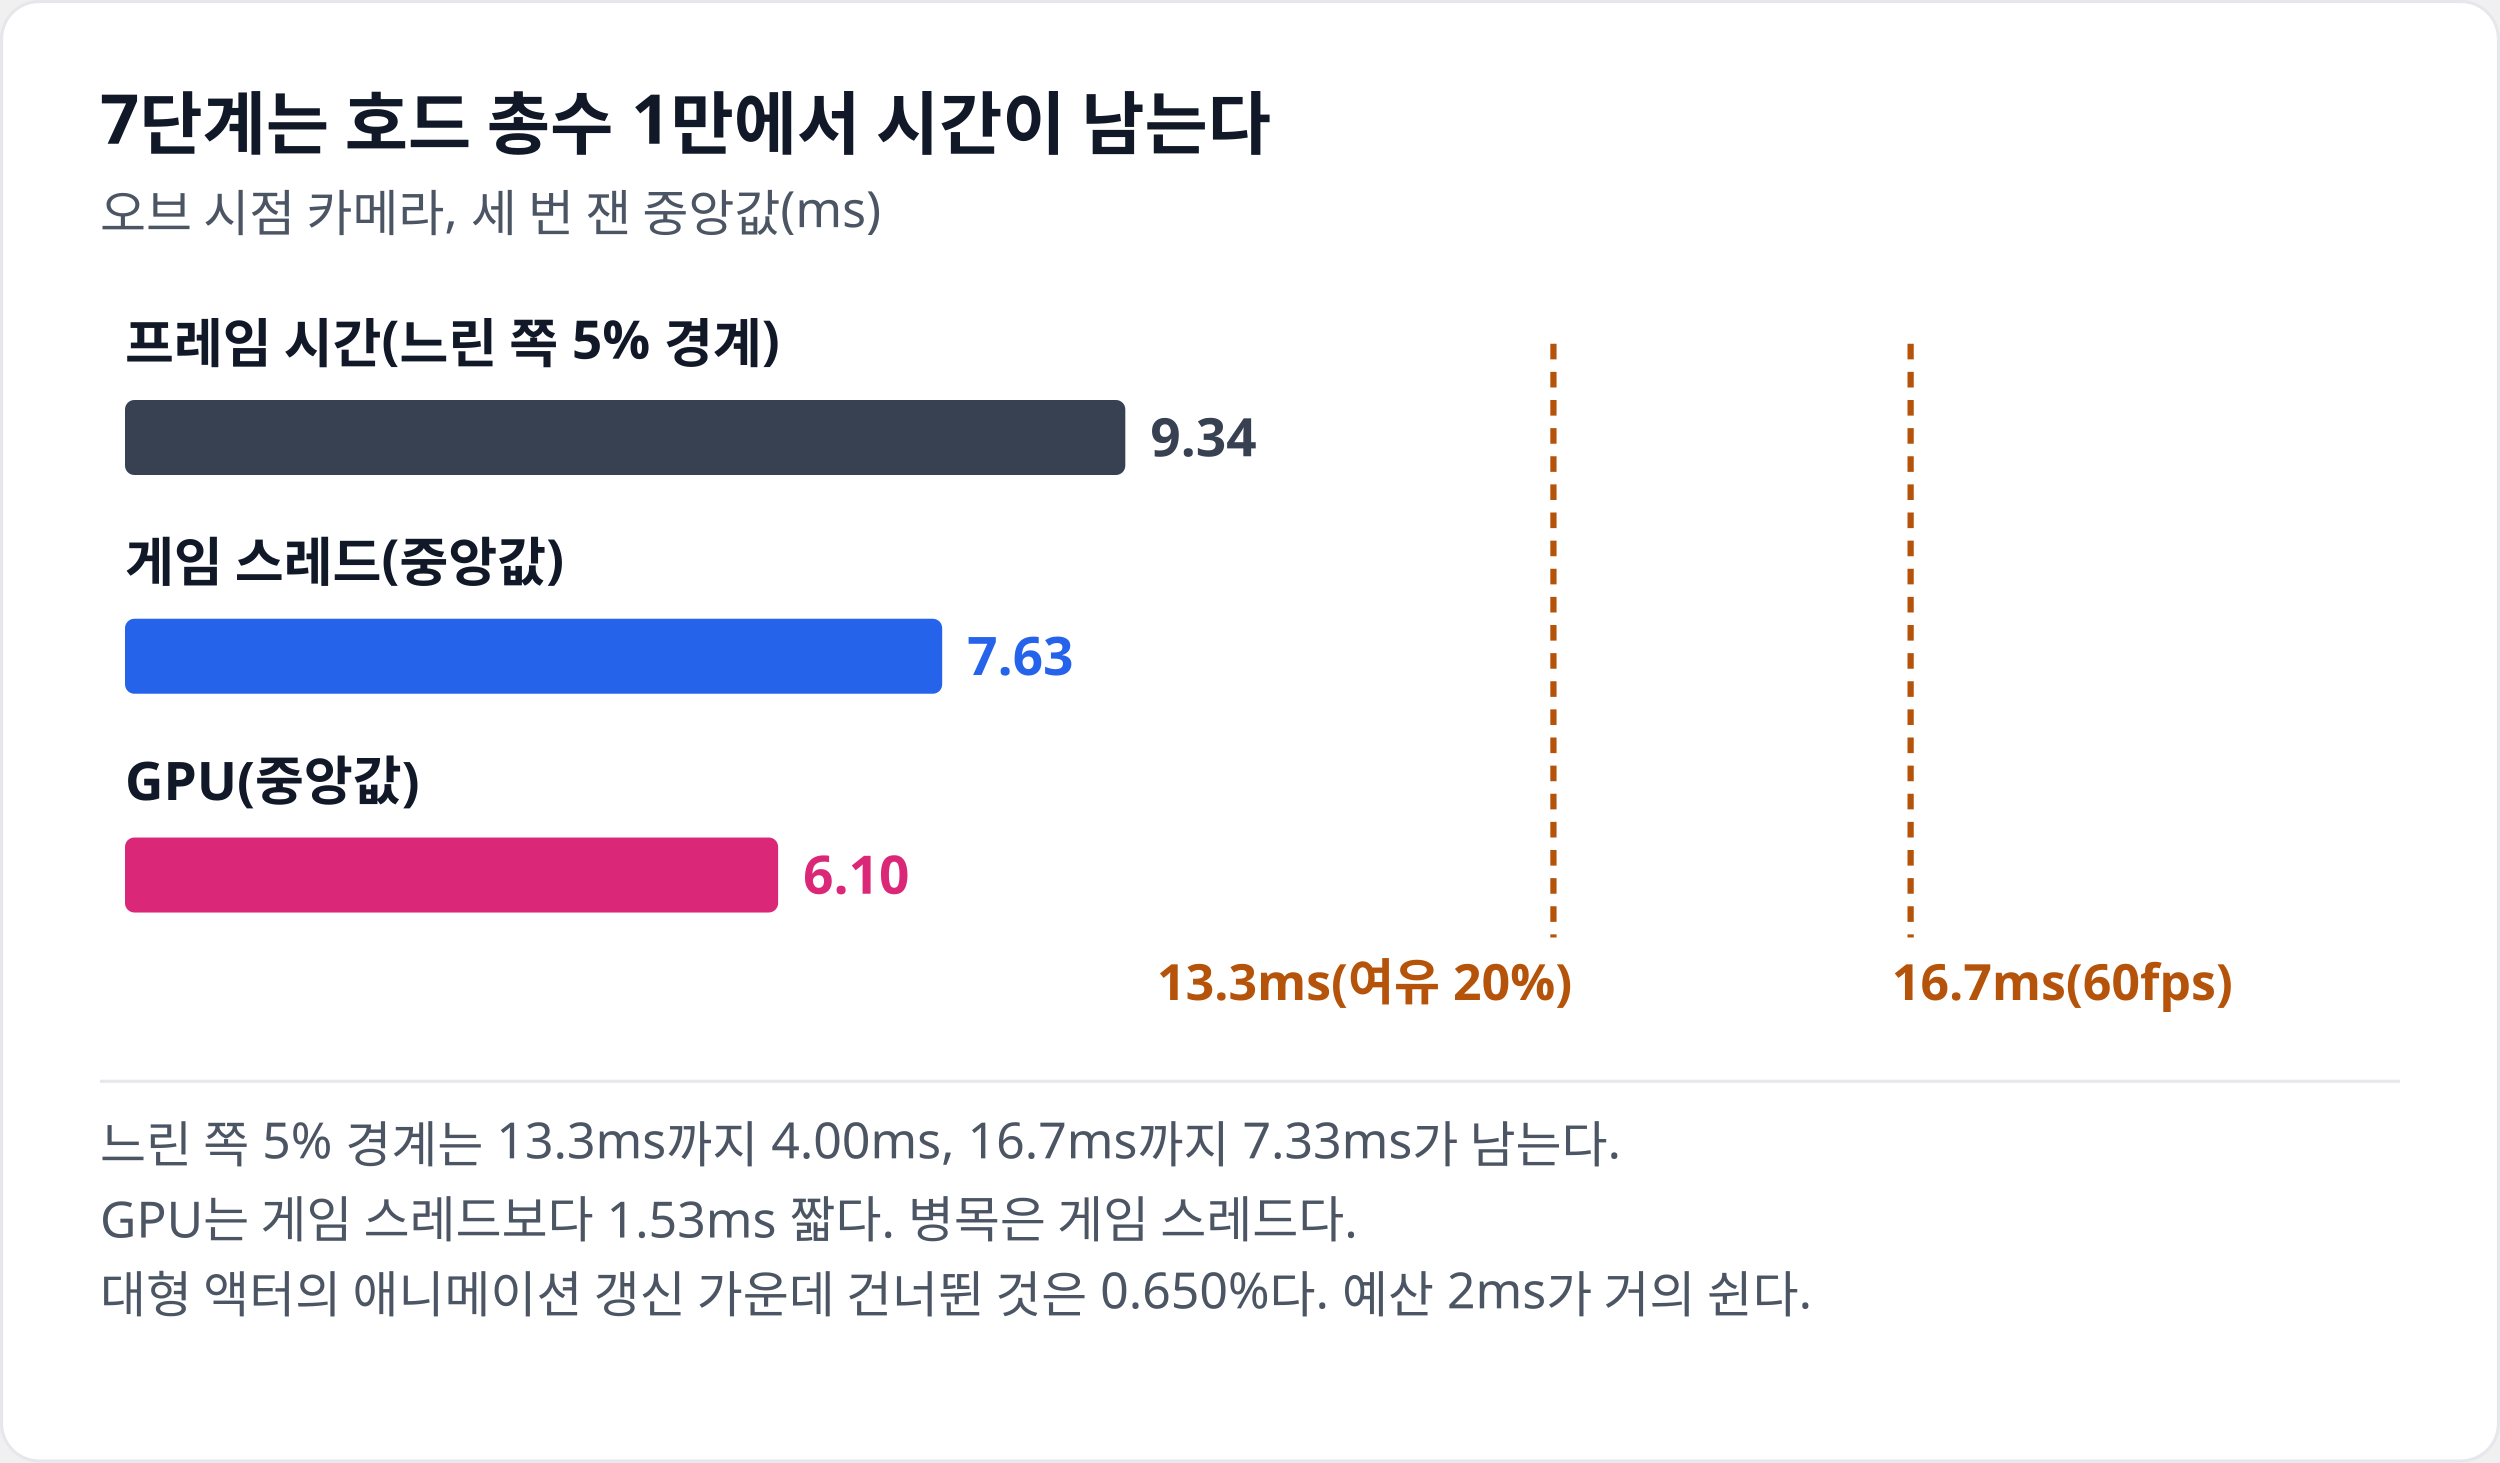
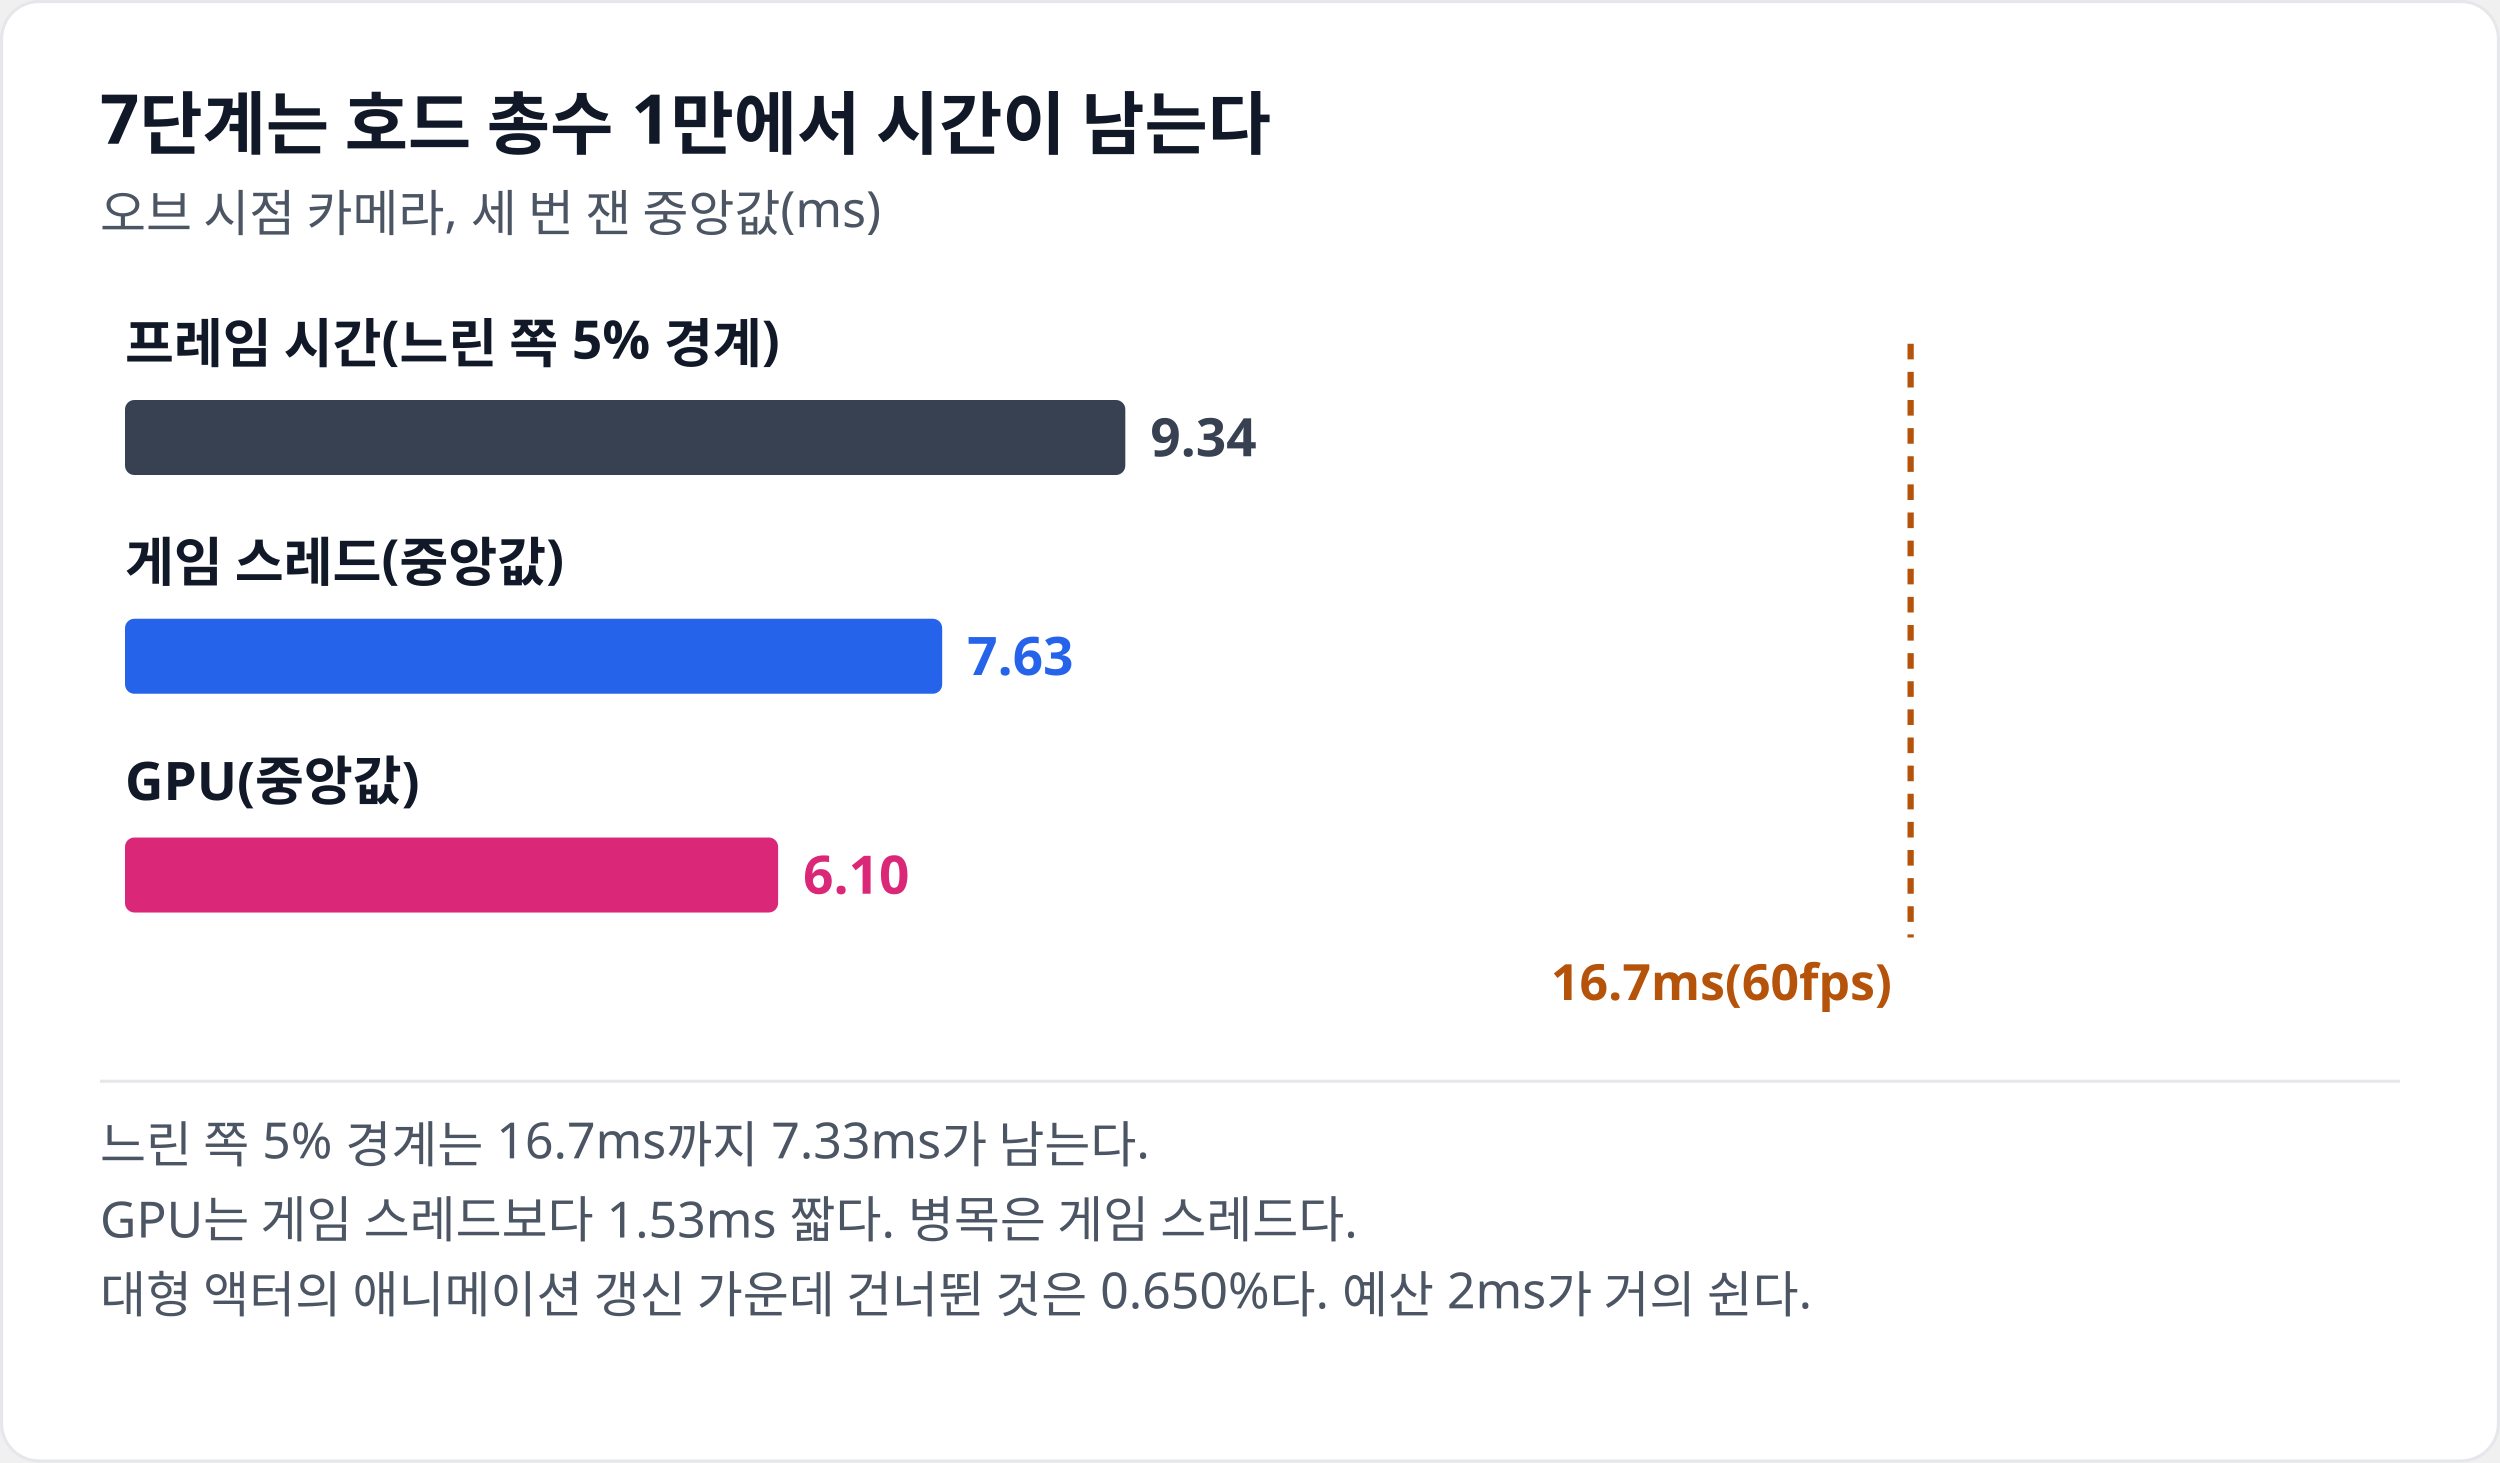
<svg xmlns="http://www.w3.org/2000/svg" width="800" height="468" viewBox="0 0 800 468" font-family="Malgun Gothic, Apple SD Gothic Neo, Noto Sans KR, Segoe UI, sans-serif" font-size="16" fill="#111827">
  <rect x="0.5" y="0.5" width="799" height="467" rx="12" fill="#ffffff" stroke="#e5e7eb" />
  <text x="32" y="46" font-size="22" font-weight="700">7단계는 호드 총수 1만에서 시간이 남는다</text>
  <text x="32" y="74" font-size="16" fill="#4b5563">오브 시점 카메라, 세 번 잰 중앙값(ms)</text>
  <text x="40" y="116" font-size="17" font-weight="700">프레임 시간(느린 쪽 5% 경계)</text>
  <rect x="40" y="128" width="320.1" height="24" rx="3" fill="#374151" />
  <text x="368.1" y="146" font-size="17" font-weight="700" fill="#374151">9.34</text>
  <text x="40" y="186" font-size="17" font-weight="700">게임 스레드(중앙값)</text>
  <rect x="40" y="198" width="261.5" height="24" rx="3" fill="#2563eb" />
  <text x="309.5" y="216" font-size="17" font-weight="700" fill="#2563eb">7.63</text>
  <text x="40" y="256" font-size="17" font-weight="700">GPU(중앙값)</text>
  <rect x="40" y="268" width="209.0" height="24" rx="3" fill="#db2777" />
  <text x="257.0" y="286" font-size="17" font-weight="700" fill="#db2777">6.10</text>
-   <line x1="497.1" y1="110" x2="497.1" y2="300" stroke="#b45309" stroke-width="2" stroke-dasharray="5 4" />
-   <text x="503.1" y="320" text-anchor="end" font-size="16" font-weight="700" fill="#b45309">13.3ms(여유 20%)</text>
  <line x1="611.4" y1="110" x2="611.4" y2="300" stroke="#b45309" stroke-width="2" stroke-dasharray="5 4" />
-   <text x="605.4" y="320" text-anchor="start" font-size="16" font-weight="700" fill="#b45309">16.7ms(60fps)</text>
+   <text x="605.4" y="320" text-anchor="end" font-size="16" font-weight="700" fill="#b45309">16.7ms(60fps)</text>
  <line x1="32" y1="346" x2="768" y2="346" stroke="#e5e7eb" />
-   <text x="32" y="372" font-size="16" fill="#4b5563">느린 쪽 5% 경계는 13.3ms까지 4.00ms, 16.7ms까지 7.33ms가 남는다.</text>
+   <text x="32" y="372" font-size="16" fill="#4b5563">느린 쪽 5% 경계는 16.7ms까지 7.33ms가 남는다.</text>
  <text x="32" y="396" font-size="16" fill="#4b5563">GPU는 게임 스레드보다 1.53ms 짧다. 병목은 게임 스레드다.</text>
  <text x="32" y="420" font-size="16" fill="#4b5563">대형 액터의 애니메이션 갱신 가운데 건너뛴 것은 0.650%다. 예산 2ms가 거의 쉰다.</text>
</svg>
